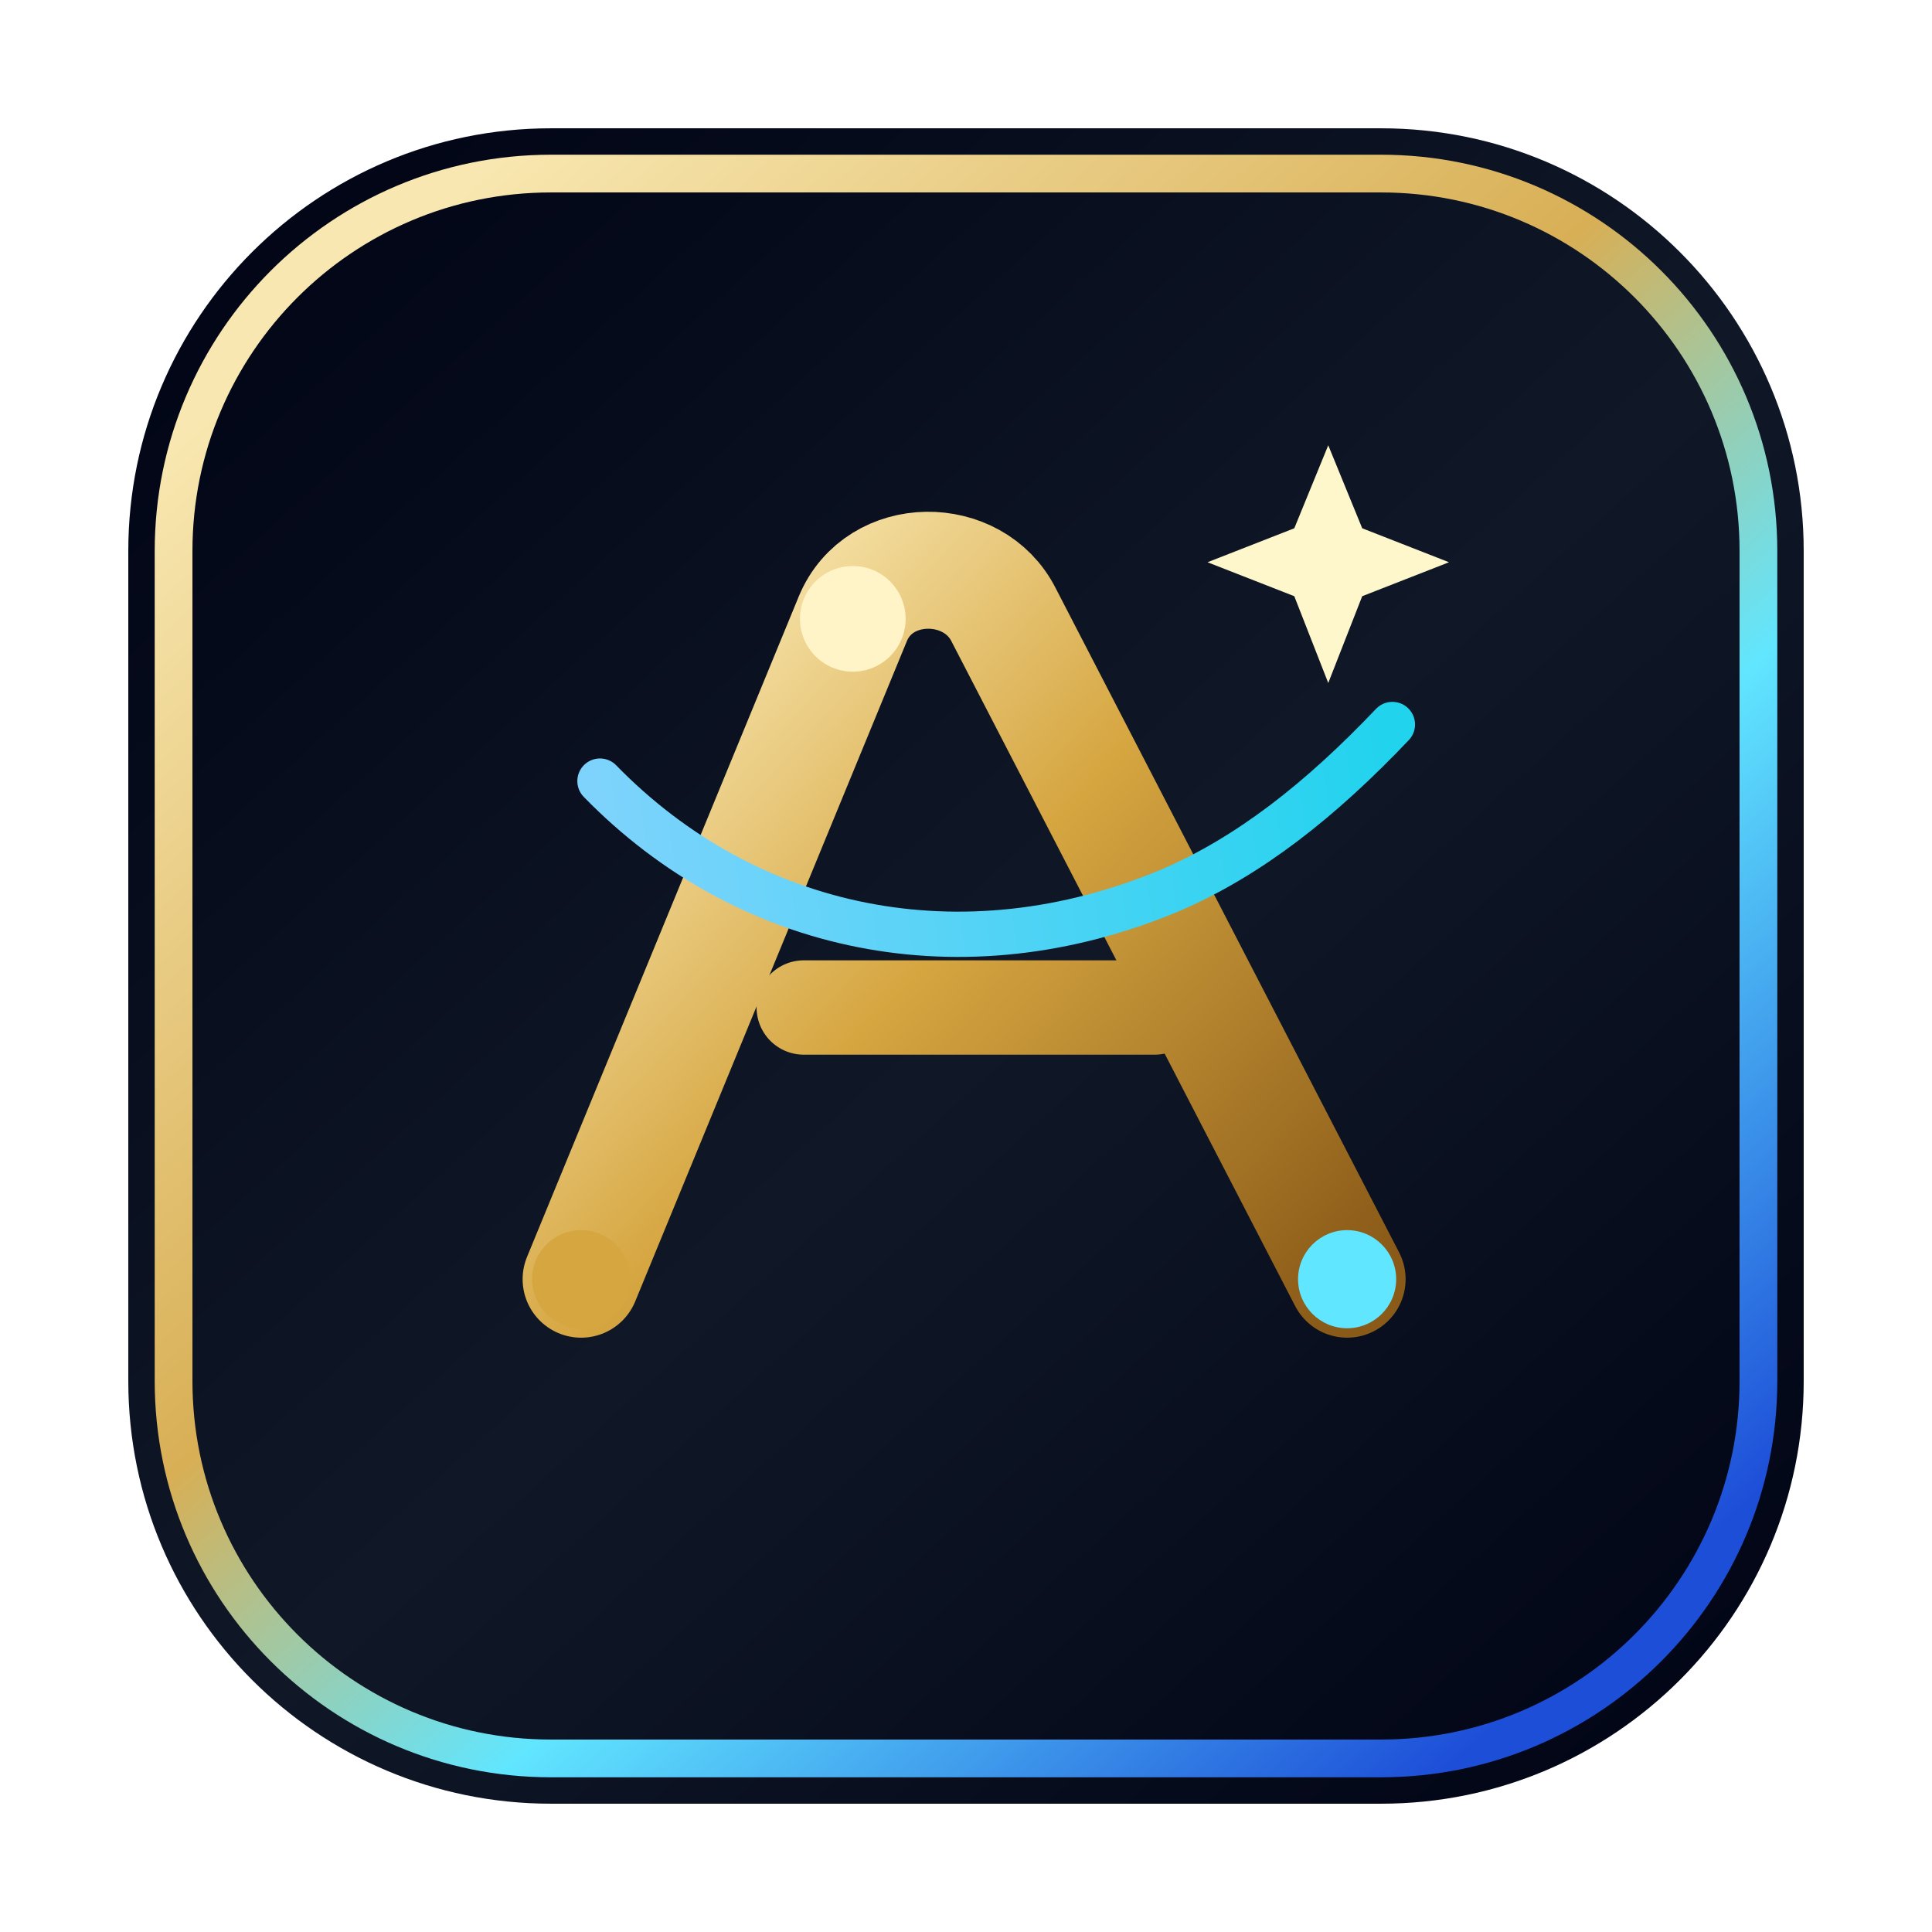
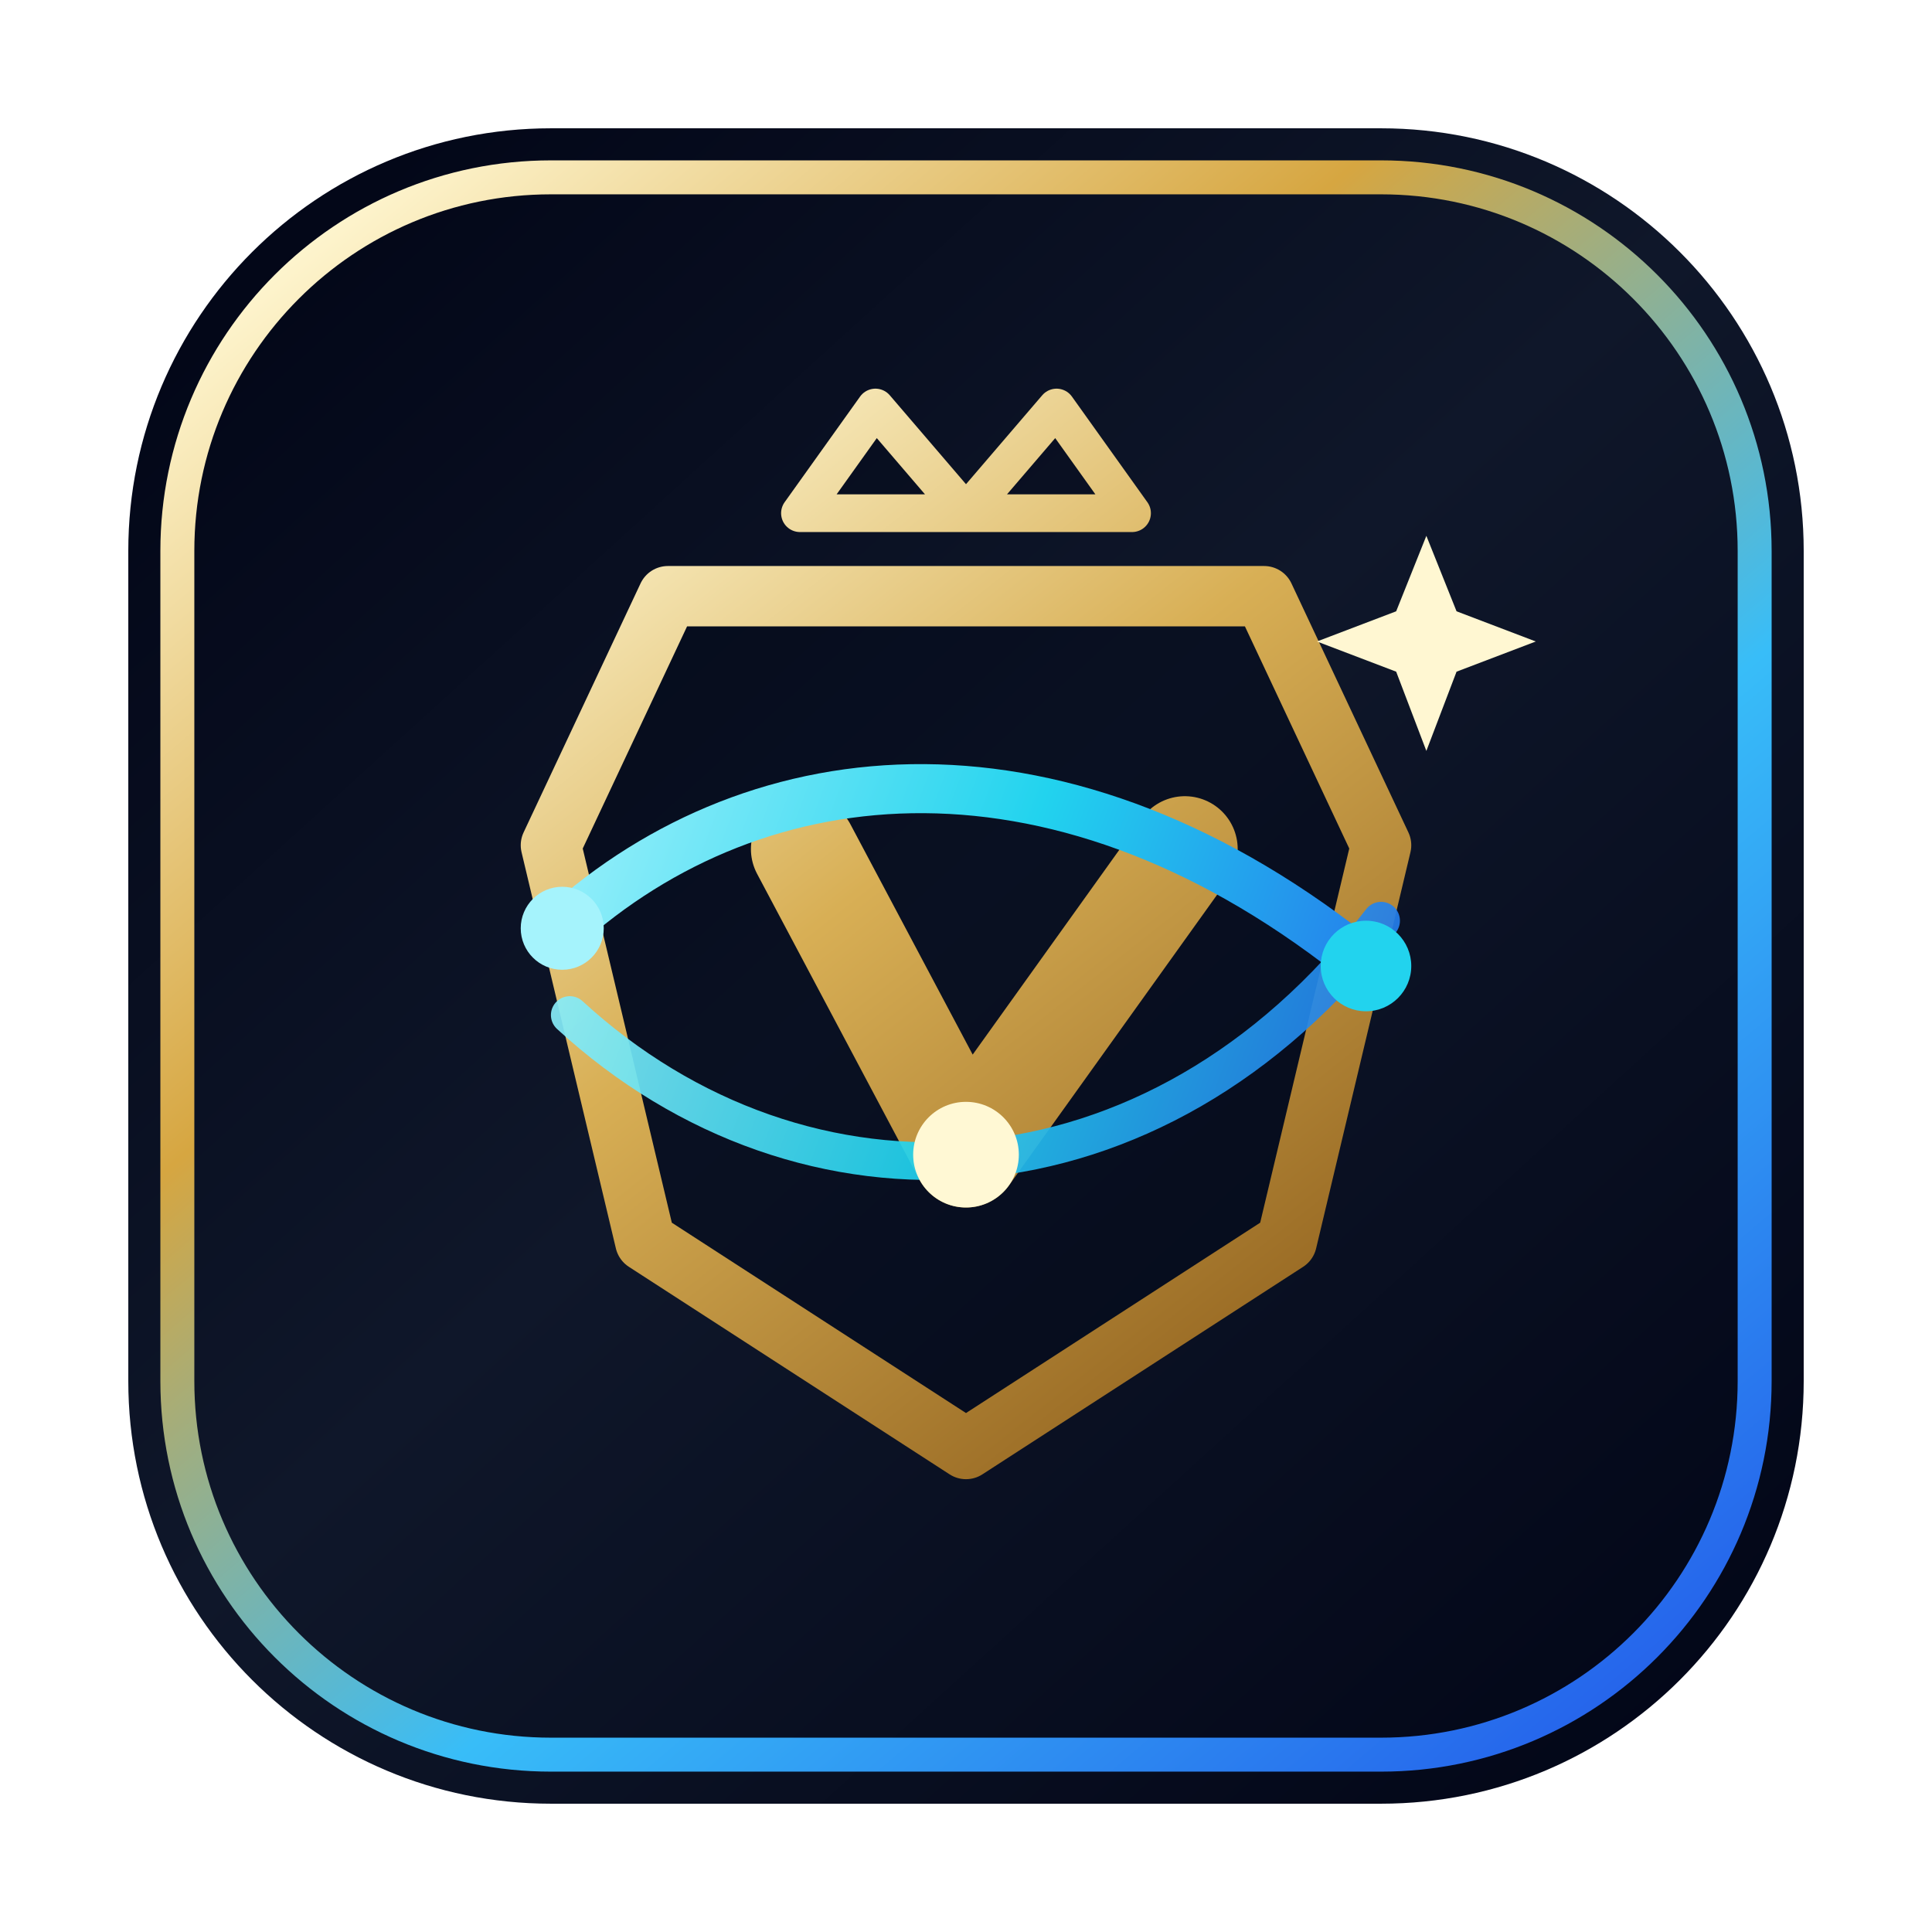
<svg xmlns="http://www.w3.org/2000/svg" width="512" height="512" viewBox="0 0 512 512" fill="none">
  <defs>
-     <linearGradient id="tile" x1="82" y1="64" x2="438" y2="456" gradientUnits="userSpaceOnUse">
+     <linearGradient id="tile" x1="70" y1="52" x2="452" y2="472" gradientUnits="userSpaceOnUse">
      <stop stop-color="#020617" />
-       <stop offset="0.52" stop-color="#101827" />
+       <stop offset="0.46" stop-color="#0F172A" />
      <stop offset="1" stop-color="#020617" />
    </linearGradient>
-     <linearGradient id="rim" x1="96" y1="74" x2="418" y2="438" gradientUnits="userSpaceOnUse">
-       <stop stop-color="#F8E7B0" />
+     <linearGradient id="rim" x1="86" y1="54" x2="426" y2="456" gradientUnits="userSpaceOnUse">
+       <stop stop-color="#FFF7D2" />
+       <stop offset="0.32" stop-color="#D6A641" />
+       <stop offset="0.64" stop-color="#38BDF8" />
+       <stop offset="1" stop-color="#2563EB" />
+     </linearGradient>
+     <linearGradient id="gold" x1="150" y1="116" x2="360" y2="382" gradientUnits="userSpaceOnUse">
+       <stop stop-color="#FFF8D4" />
      <stop offset="0.42" stop-color="#D8AF55" />
-       <stop offset="0.66" stop-color="#61E6FF" />
-       <stop offset="1" stop-color="#1D4ED8" />
-     </linearGradient>
-     <linearGradient id="gold" x1="154" y1="158" x2="357" y2="344" gradientUnits="userSpaceOnUse">
-       <stop stop-color="#FFF4C7" />
-       <stop offset="0.48" stop-color="#D6A641" />
      <stop offset="1" stop-color="#8A5A18" />
    </linearGradient>
-     <linearGradient id="cyan" x1="160" y1="218" x2="366" y2="190" gradientUnits="userSpaceOnUse">
-       <stop stop-color="#7DD3FC" />
-       <stop offset="1" stop-color="#22D3EE" />
+     <linearGradient id="cyan" x1="135" y1="215" x2="381" y2="307" gradientUnits="userSpaceOnUse">
+       <stop stop-color="#A5F3FC" />
+       <stop offset="0.5" stop-color="#22D3EE" />
+       <stop offset="1" stop-color="#2563EB" />
    </linearGradient>
  </defs>
  <rect x="34" y="34" width="444" height="444" rx="112" fill="url(#tile)" />
-   <rect x="46" y="46" width="420" height="420" rx="100" stroke="url(#rim)" stroke-width="10" />
-   <path d="M154 339L226 164C233 147 258 147 266 163L357 339" stroke="url(#gold)" stroke-width="31" stroke-linecap="round" stroke-linejoin="round" />
-   <path d="M213 267H306" stroke="url(#gold)" stroke-width="25" stroke-linecap="round" />
-   <path d="M159 207C198 247 255 259 310 236C331 227 350 212 369 192" stroke="url(#cyan)" stroke-width="12" stroke-linecap="round" />
-   <circle cx="226" cy="164" r="14" fill="#FFF4C7" />
-   <circle cx="154" cy="339" r="13" fill="#D6A641" />
-   <circle cx="357" cy="339" r="13" fill="#61E6FF" />
-   <path d="M352 118L361 140L384 149L361 158L352 181L343 158L320 149L343 140L352 118Z" fill="#FFF7CC" />
+   <rect x="47" y="47" width="418" height="418" rx="99" stroke="url(#rim)" stroke-width="9" />
+   <path d="M177 158H335L366 224L341 329L256 384L171 329L146 224L177 158Z" fill="#020617" fill-opacity="0.38" stroke="url(#gold)" stroke-width="16" stroke-linejoin="round" />
+   <path d="M212 136L232 108L256 136L280 108L300 136H212Z" fill="#020617" fill-opacity="0.2" stroke="url(#gold)" stroke-width="10" stroke-linejoin="round" />
+   <path d="M213 225L256 306L314 225" stroke="url(#gold)" stroke-width="28" stroke-linecap="round" stroke-linejoin="round" />
+   <path d="M149 246C201 199 282 191 362 256" stroke="url(#cyan)" stroke-width="13" stroke-linecap="round" />
+   <path d="M151 269C213 326 306 322 366 244" stroke="url(#cyan)" stroke-width="10" stroke-linecap="round" stroke-opacity="0.92" />
+   <circle cx="149" cy="246" r="11" fill="#A5F3FC" />
+   <circle cx="362" cy="256" r="12" fill="#22D3EE" />
+   <circle cx="256" cy="306" r="14" fill="#FFF8D4" />
+   <path d="M378 142L386 162L407 170L386 178L378 199L370 178L349 170L370 162L378 142Z" fill="#FFF7D2" />
</svg>
